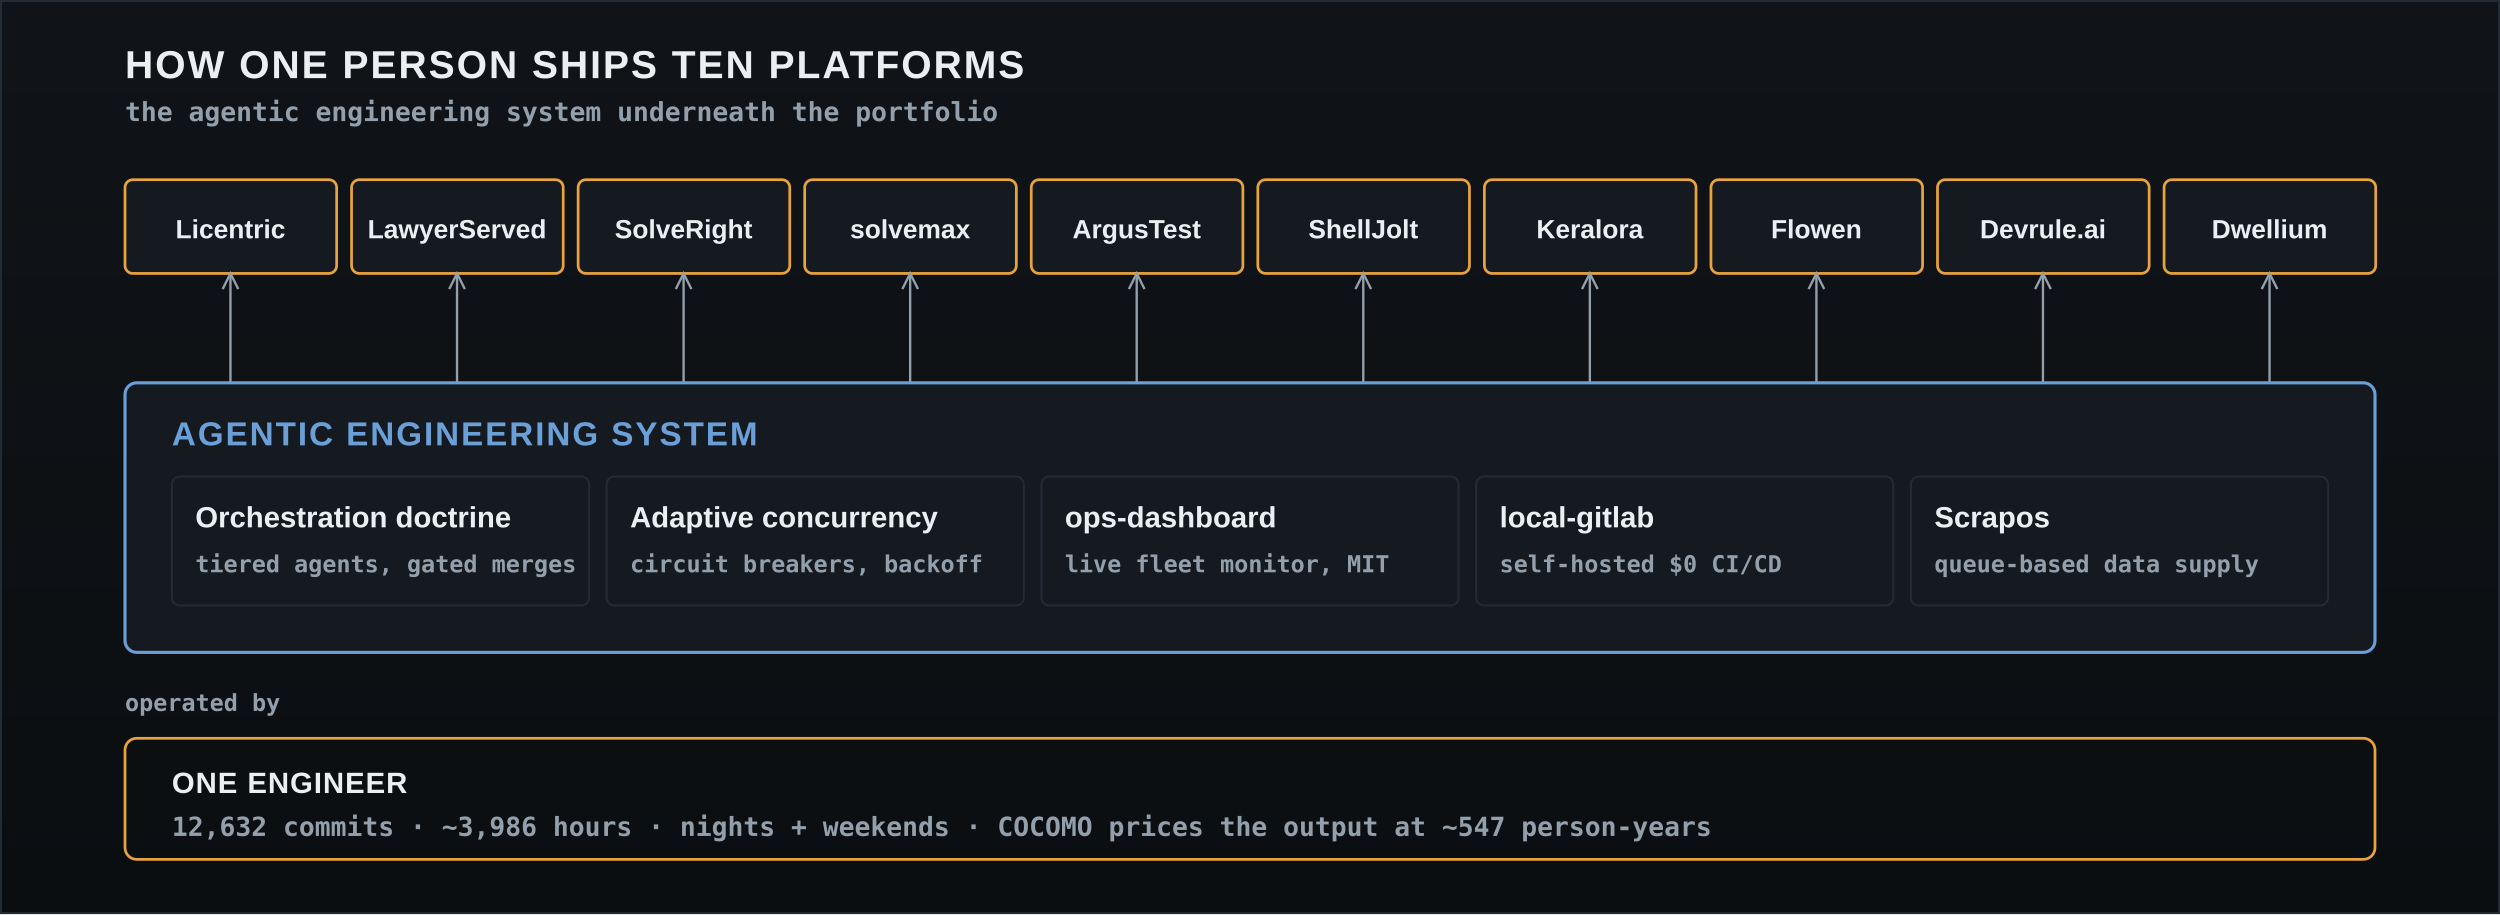
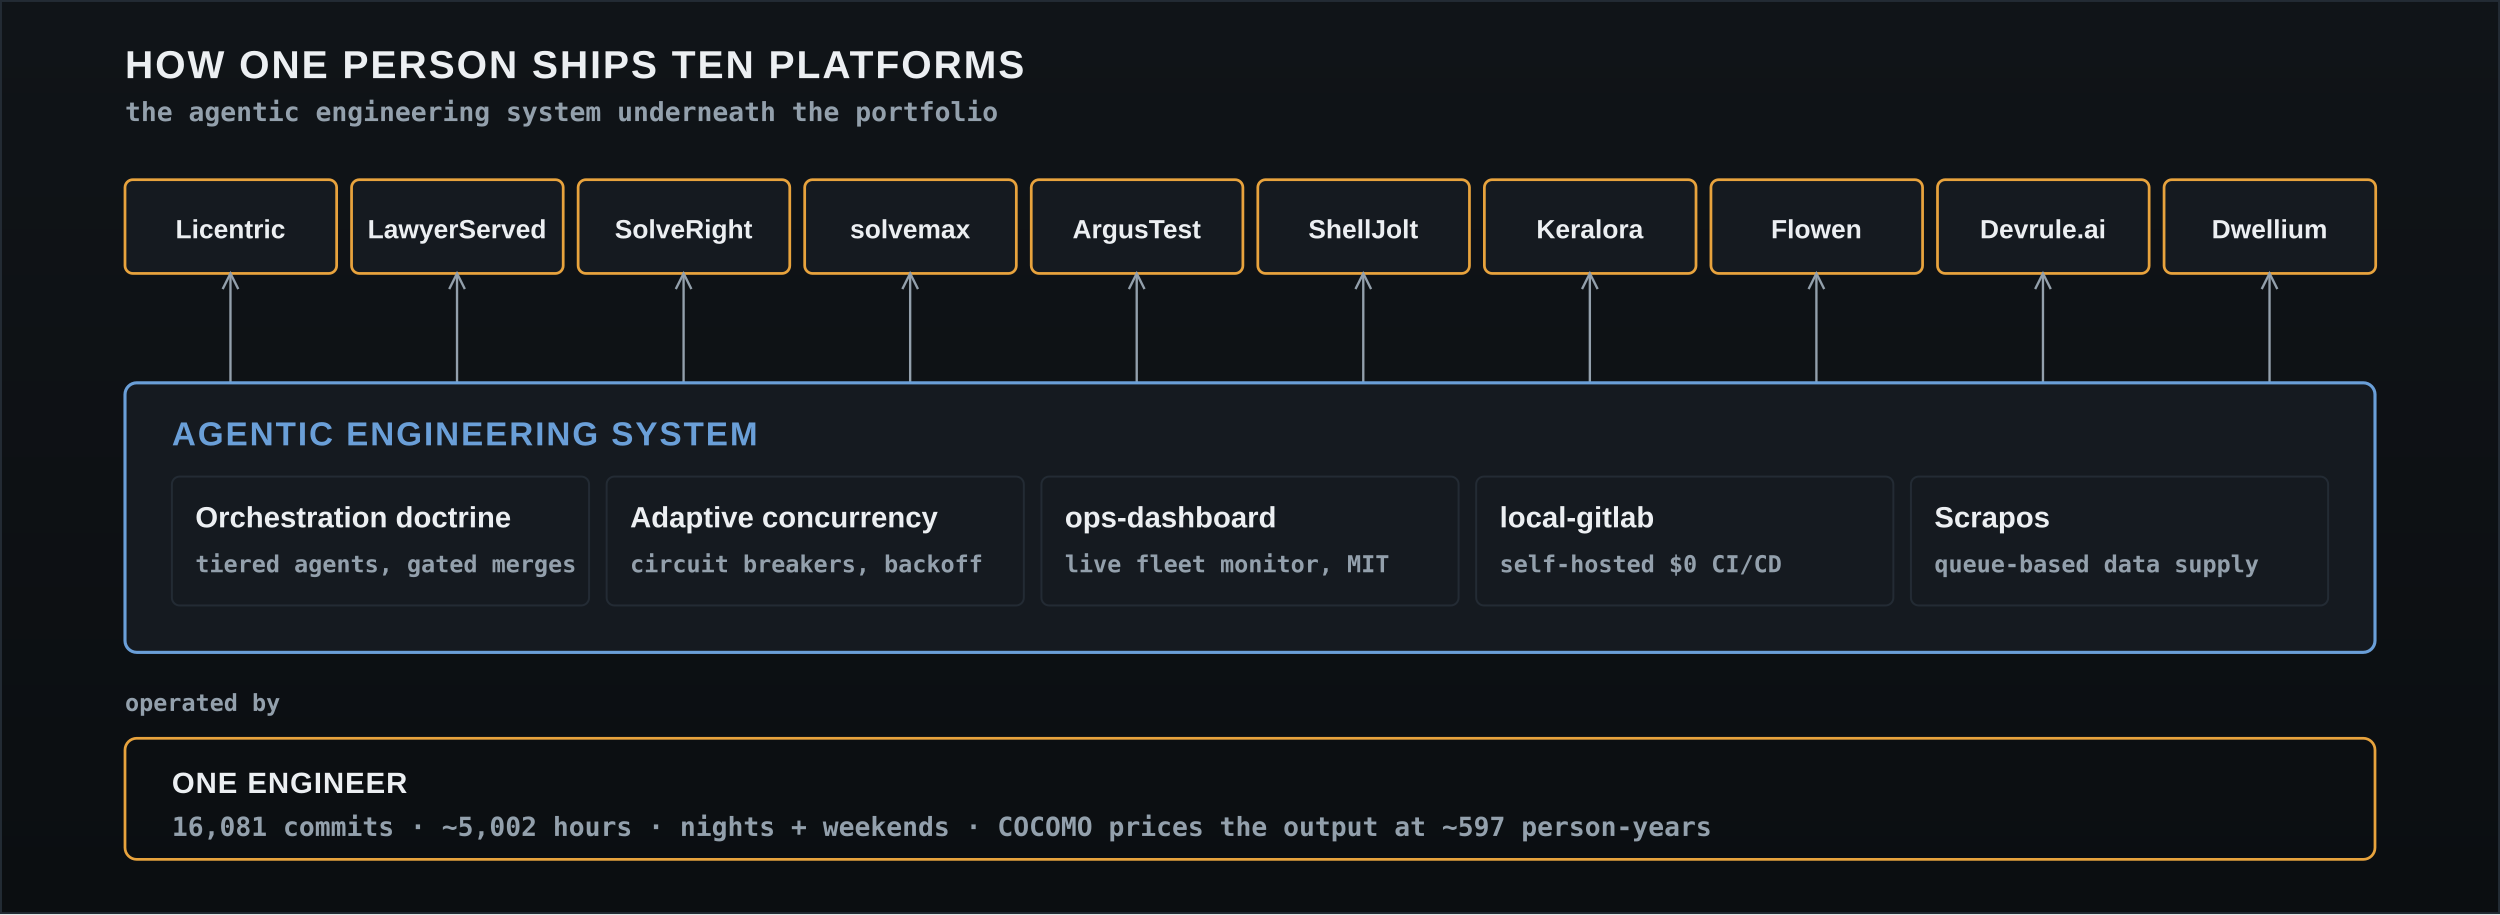
- <svg xmlns="http://www.w3.org/2000/svg" width="1280" height="468" viewBox="0 0 1280 468" role="img" aria-label="Diagram: one engineer operates an agentic engineering system of orchestration doctrine, adaptive concurrency, live fleet monitoring, self-hosted CI and data supply, which ships ten production platforms. 12,632 commits, about 3,986 hours, COCOMO-priced at about 547 person-years.">
+ <svg xmlns="http://www.w3.org/2000/svg" width="1280" height="468" viewBox="0 0 1280 468" role="img" aria-label="Diagram: one engineer operates an agentic engineering system of orchestration doctrine, adaptive concurrency, live fleet monitoring, self-hosted CI and data supply, which ships ten production platforms. 16,081 commits, about 5,002 hours, COCOMO-priced at about 597 person-years.">
  <defs>
    <linearGradient id="g" x1="0" y1="0" x2="0" y2="1">
      <stop offset="0" stop-color="#101418" />
      <stop offset="1" stop-color="#0b0e11" />
    </linearGradient>
  </defs>
  <rect width="1280" height="468" fill="url(#g)" />
  <rect x="0.5" y="0.5" width="1279" height="467" fill="none" stroke="#232b34" />
  <text x="64" y="40" font-family="Avenir Next, Helvetica Neue, Arial, sans-serif" font-size="20" font-weight="700" letter-spacing="1" fill="#eceff2">HOW ONE PERSON SHIPS TEN PLATFORMS</text>
  <text x="64" y="62" font-family="SF Mono, Menlo, Consolas, monospace" font-size="13.5" font-weight="600" fill="#93a0ac">the agentic engineering system underneath the portfolio</text>
  <rect x="64" y="92" width="108.36" height="48" rx="4" fill="#151a20" stroke="#e8a33d" stroke-width="1.4" />
  <text x="118" y="122" font-family="Avenir Next, Helvetica Neue, Arial, sans-serif" font-size="13.5" font-weight="600" fill="#eceff2" text-anchor="middle">Licentric</text>
  <rect x="180" y="92" width="108.36" height="48" rx="4" fill="#151a20" stroke="#e8a33d" stroke-width="1.4" />
  <text x="234" y="122" font-family="Avenir Next, Helvetica Neue, Arial, sans-serif" font-size="13.5" font-weight="600" fill="#eceff2" text-anchor="middle">LawyerServed</text>
  <rect x="296" y="92" width="108.36" height="48" rx="4" fill="#151a20" stroke="#e8a33d" stroke-width="1.4" />
  <text x="350" y="122" font-family="Avenir Next, Helvetica Neue, Arial, sans-serif" font-size="13.5" font-weight="600" fill="#eceff2" text-anchor="middle">SolveRight</text>
  <rect x="412" y="92" width="108.36" height="48" rx="4" fill="#151a20" stroke="#e8a33d" stroke-width="1.4" />
  <text x="466" y="122" font-family="Avenir Next, Helvetica Neue, Arial, sans-serif" font-size="13.5" font-weight="600" fill="#eceff2" text-anchor="middle">solvemax</text>
  <rect x="528" y="92" width="108.36" height="48" rx="4" fill="#151a20" stroke="#e8a33d" stroke-width="1.4" />
  <text x="582" y="122" font-family="Avenir Next, Helvetica Neue, Arial, sans-serif" font-size="13.5" font-weight="600" fill="#eceff2" text-anchor="middle">ArgusTest</text>
  <rect x="644" y="92" width="108.36" height="48" rx="4" fill="#151a20" stroke="#e8a33d" stroke-width="1.4" />
  <text x="698" y="122" font-family="Avenir Next, Helvetica Neue, Arial, sans-serif" font-size="13.5" font-weight="600" fill="#eceff2" text-anchor="middle">ShellJolt</text>
  <rect x="760" y="92" width="108.36" height="48" rx="4" fill="#151a20" stroke="#e8a33d" stroke-width="1.4" />
  <text x="814" y="122" font-family="Avenir Next, Helvetica Neue, Arial, sans-serif" font-size="13.5" font-weight="600" fill="#eceff2" text-anchor="middle">Keralora</text>
  <rect x="876" y="92" width="108.36" height="48" rx="4" fill="#151a20" stroke="#e8a33d" stroke-width="1.4" />
  <text x="930" y="122" font-family="Avenir Next, Helvetica Neue, Arial, sans-serif" font-size="13.5" font-weight="600" fill="#eceff2" text-anchor="middle">Flowen</text>
  <rect x="992" y="92" width="108.36" height="48" rx="4" fill="#151a20" stroke="#e8a33d" stroke-width="1.4" />
  <text x="1046" y="122" font-family="Avenir Next, Helvetica Neue, Arial, sans-serif" font-size="13.5" font-weight="600" fill="#eceff2" text-anchor="middle">Devrule.ai</text>
  <rect x="1108" y="92" width="108.36" height="48" rx="4" fill="#151a20" stroke="#e8a33d" stroke-width="1.4" />
  <text x="1162" y="122" font-family="Avenir Next, Helvetica Neue, Arial, sans-serif" font-size="13.5" font-weight="600" fill="#eceff2" text-anchor="middle">Dwellium</text>
  <line x1="118" y1="196" x2="118" y2="140" stroke="#93a0ac" stroke-width="1.2" />
  <path d="M 114 148 L 118 140 L 122 148" fill="none" stroke="#93a0ac" stroke-width="1.2" />
  <line x1="234" y1="196" x2="234" y2="140" stroke="#93a0ac" stroke-width="1.2" />
  <path d="M 230 148 L 234 140 L 238 148" fill="none" stroke="#93a0ac" stroke-width="1.2" />
  <line x1="350" y1="196" x2="350" y2="140" stroke="#93a0ac" stroke-width="1.2" />
  <path d="M 346 148 L 350 140 L 354 148" fill="none" stroke="#93a0ac" stroke-width="1.2" />
  <line x1="466" y1="196" x2="466" y2="140" stroke="#93a0ac" stroke-width="1.2" />
  <path d="M 462 148 L 466 140 L 470 148" fill="none" stroke="#93a0ac" stroke-width="1.2" />
  <line x1="582" y1="196" x2="582" y2="140" stroke="#93a0ac" stroke-width="1.2" />
  <path d="M 578 148 L 582 140 L 586 148" fill="none" stroke="#93a0ac" stroke-width="1.2" />
  <line x1="698" y1="196" x2="698" y2="140" stroke="#93a0ac" stroke-width="1.2" />
  <path d="M 694 148 L 698 140 L 702 148" fill="none" stroke="#93a0ac" stroke-width="1.2" />
  <line x1="814" y1="196" x2="814" y2="140" stroke="#93a0ac" stroke-width="1.2" />
  <path d="M 810 148 L 814 140 L 818 148" fill="none" stroke="#93a0ac" stroke-width="1.2" />
  <line x1="930" y1="196" x2="930" y2="140" stroke="#93a0ac" stroke-width="1.2" />
  <path d="M 926 148 L 930 140 L 934 148" fill="none" stroke="#93a0ac" stroke-width="1.2" />
  <line x1="1046" y1="196" x2="1046" y2="140" stroke="#93a0ac" stroke-width="1.2" />
  <path d="M 1042 148 L 1046 140 L 1050 148" fill="none" stroke="#93a0ac" stroke-width="1.2" />
  <line x1="1162" y1="196" x2="1162" y2="140" stroke="#93a0ac" stroke-width="1.2" />
  <path d="M 1158 148 L 1162 140 L 1166 148" fill="none" stroke="#93a0ac" stroke-width="1.2" />
  <rect x="64" y="196" width="1152" height="138" rx="6" fill="#151a20" stroke="#6a9fd8" stroke-width="1.6" />
  <text x="88" y="228" font-family="Avenir Next, Helvetica Neue, Arial, sans-serif" font-size="17" font-weight="700" letter-spacing="1" fill="#6a9fd8">AGENTIC ENGINEERING SYSTEM</text>
  <rect x="88.0" y="244" width="213.6" height="66" rx="4" fill="none" stroke="#232b34" />
  <text x="100.0" y="270" font-family="Avenir Next, Helvetica Neue, Arial, sans-serif" font-size="15" font-weight="600" fill="#eceff2">Orchestration doctrine</text>
  <text x="100.0" y="293" font-family="SF Mono, Menlo, Consolas, monospace" font-size="12" font-weight="600" fill="#93a0ac">tiered agents, gated merges</text>
  <rect x="310.6" y="244" width="213.6" height="66" rx="4" fill="none" stroke="#232b34" />
  <text x="322.6" y="270" font-family="Avenir Next, Helvetica Neue, Arial, sans-serif" font-size="15" font-weight="600" fill="#eceff2">Adaptive concurrency</text>
  <text x="322.6" y="293" font-family="SF Mono, Menlo, Consolas, monospace" font-size="12" font-weight="600" fill="#93a0ac">circuit breakers, backoff</text>
  <rect x="533.2" y="244" width="213.6" height="66" rx="4" fill="none" stroke="#232b34" />
  <text x="545.2" y="270" font-family="Avenir Next, Helvetica Neue, Arial, sans-serif" font-size="15" font-weight="600" fill="#eceff2">ops-dashboard</text>
  <text x="545.2" y="293" font-family="SF Mono, Menlo, Consolas, monospace" font-size="12" font-weight="600" fill="#93a0ac">live fleet monitor, MIT</text>
  <rect x="755.8" y="244" width="213.6" height="66" rx="4" fill="none" stroke="#232b34" />
  <text x="767.8" y="270" font-family="Avenir Next, Helvetica Neue, Arial, sans-serif" font-size="15" font-weight="600" fill="#eceff2">local-gitlab</text>
  <text x="767.8" y="293" font-family="SF Mono, Menlo, Consolas, monospace" font-size="12" font-weight="600" fill="#93a0ac">self-hosted $0 CI/CD</text>
  <rect x="978.4" y="244" width="213.6" height="66" rx="4" fill="none" stroke="#232b34" />
  <text x="990.4" y="270" font-family="Avenir Next, Helvetica Neue, Arial, sans-serif" font-size="15" font-weight="600" fill="#eceff2">Scrapos</text>
  <text x="990.4" y="293" font-family="SF Mono, Menlo, Consolas, monospace" font-size="12" font-weight="600" fill="#93a0ac">queue-based data supply</text>
  <text x="64" y="364" font-family="SF Mono, Menlo, Consolas, monospace" font-size="12" font-weight="600" fill="#93a0ac">operated by</text>
  <rect x="64" y="378" width="1152" height="62" rx="6" fill="none" stroke="#e8a33d" stroke-width="1.4" />
  <text x="88" y="406" font-family="Avenir Next, Helvetica Neue, Arial, sans-serif" font-size="15" font-weight="700" letter-spacing="0.5" fill="#eceff2">ONE ENGINEER</text>
-   <text x="88" y="428" font-family="SF Mono, Menlo, Consolas, monospace" font-size="13.5" font-weight="600" fill="#93a0ac">12,632 commits · ~3,986 hours · nights + weekends · COCOMO prices the output at ~547 person-years</text>
+   <text x="88" y="428" font-family="SF Mono, Menlo, Consolas, monospace" font-size="13.5" font-weight="600" fill="#93a0ac">16,081 commits · ~5,002 hours · nights + weekends · COCOMO prices the output at ~597 person-years</text>
</svg>
